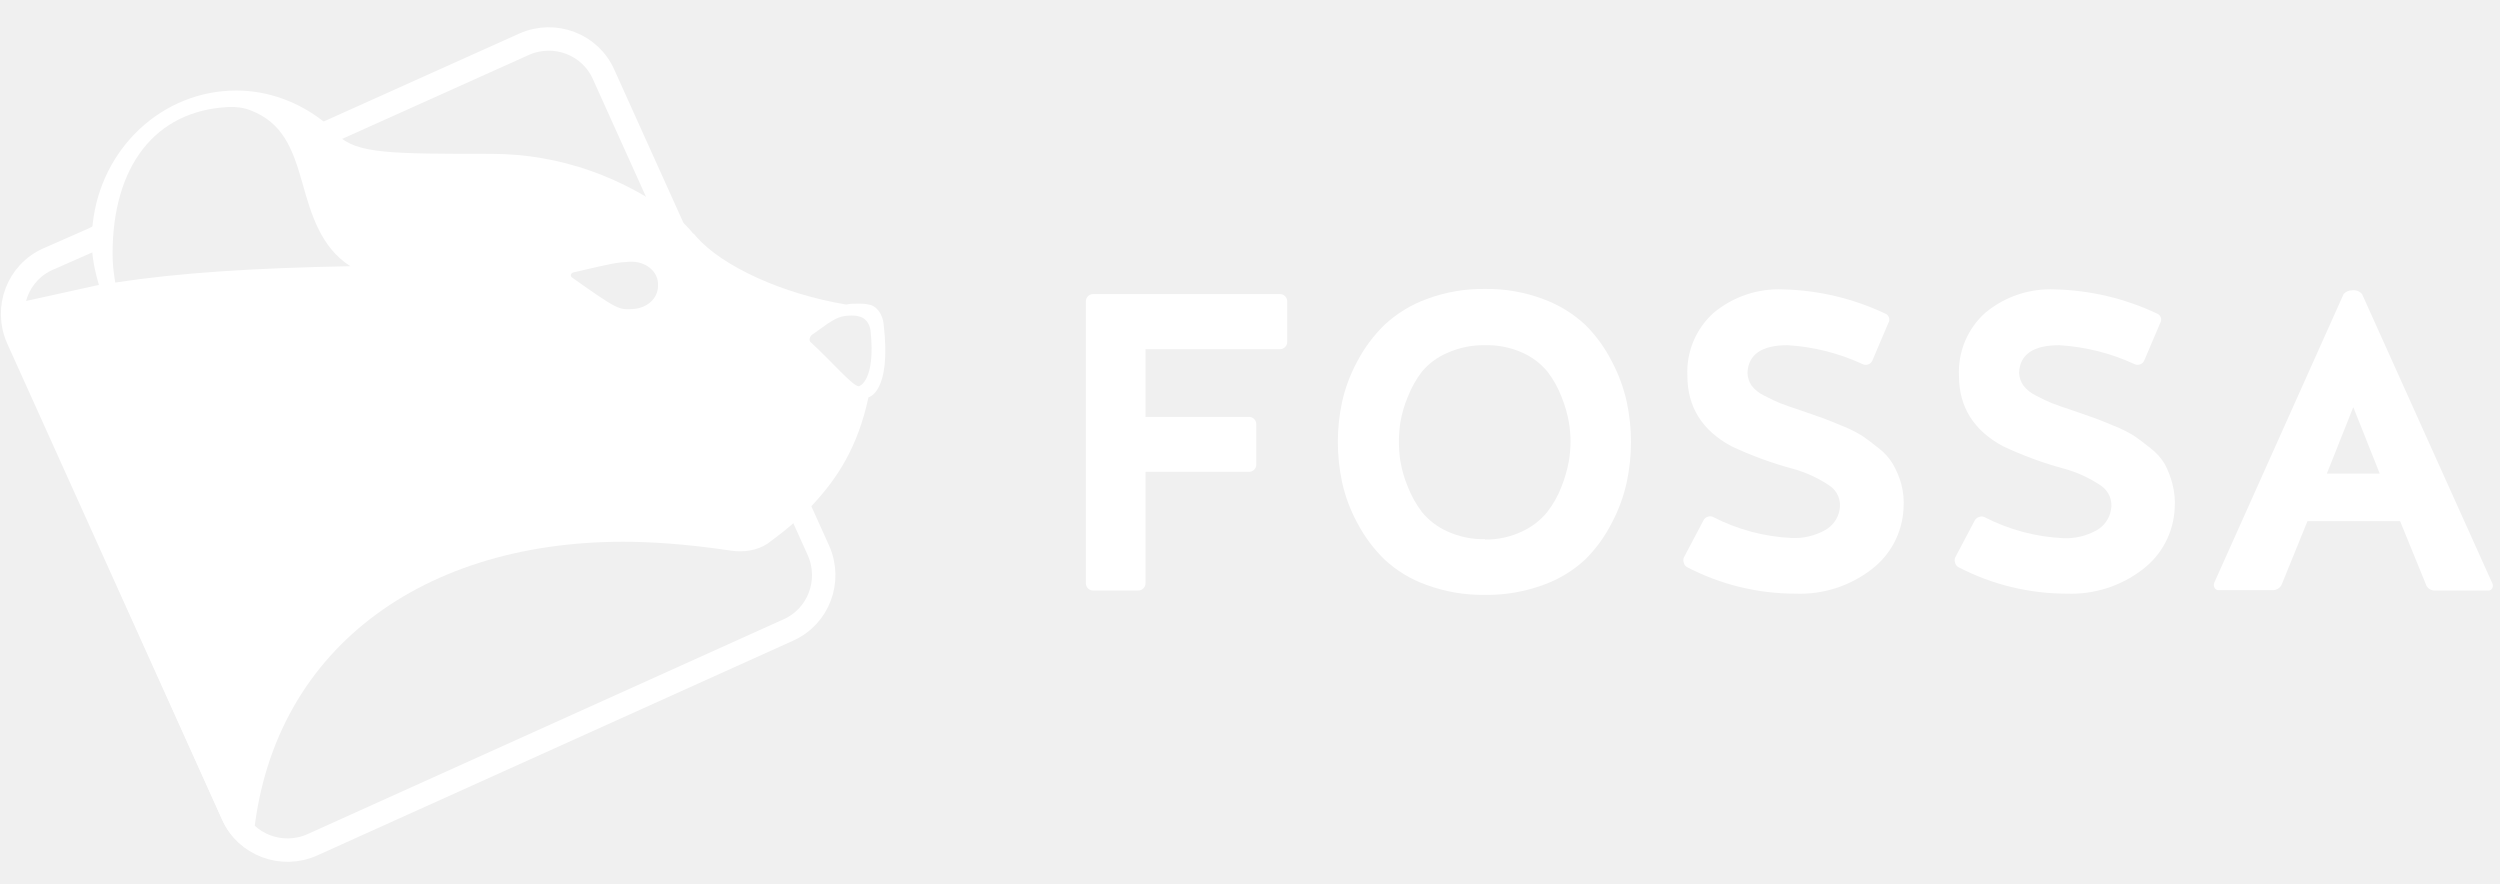
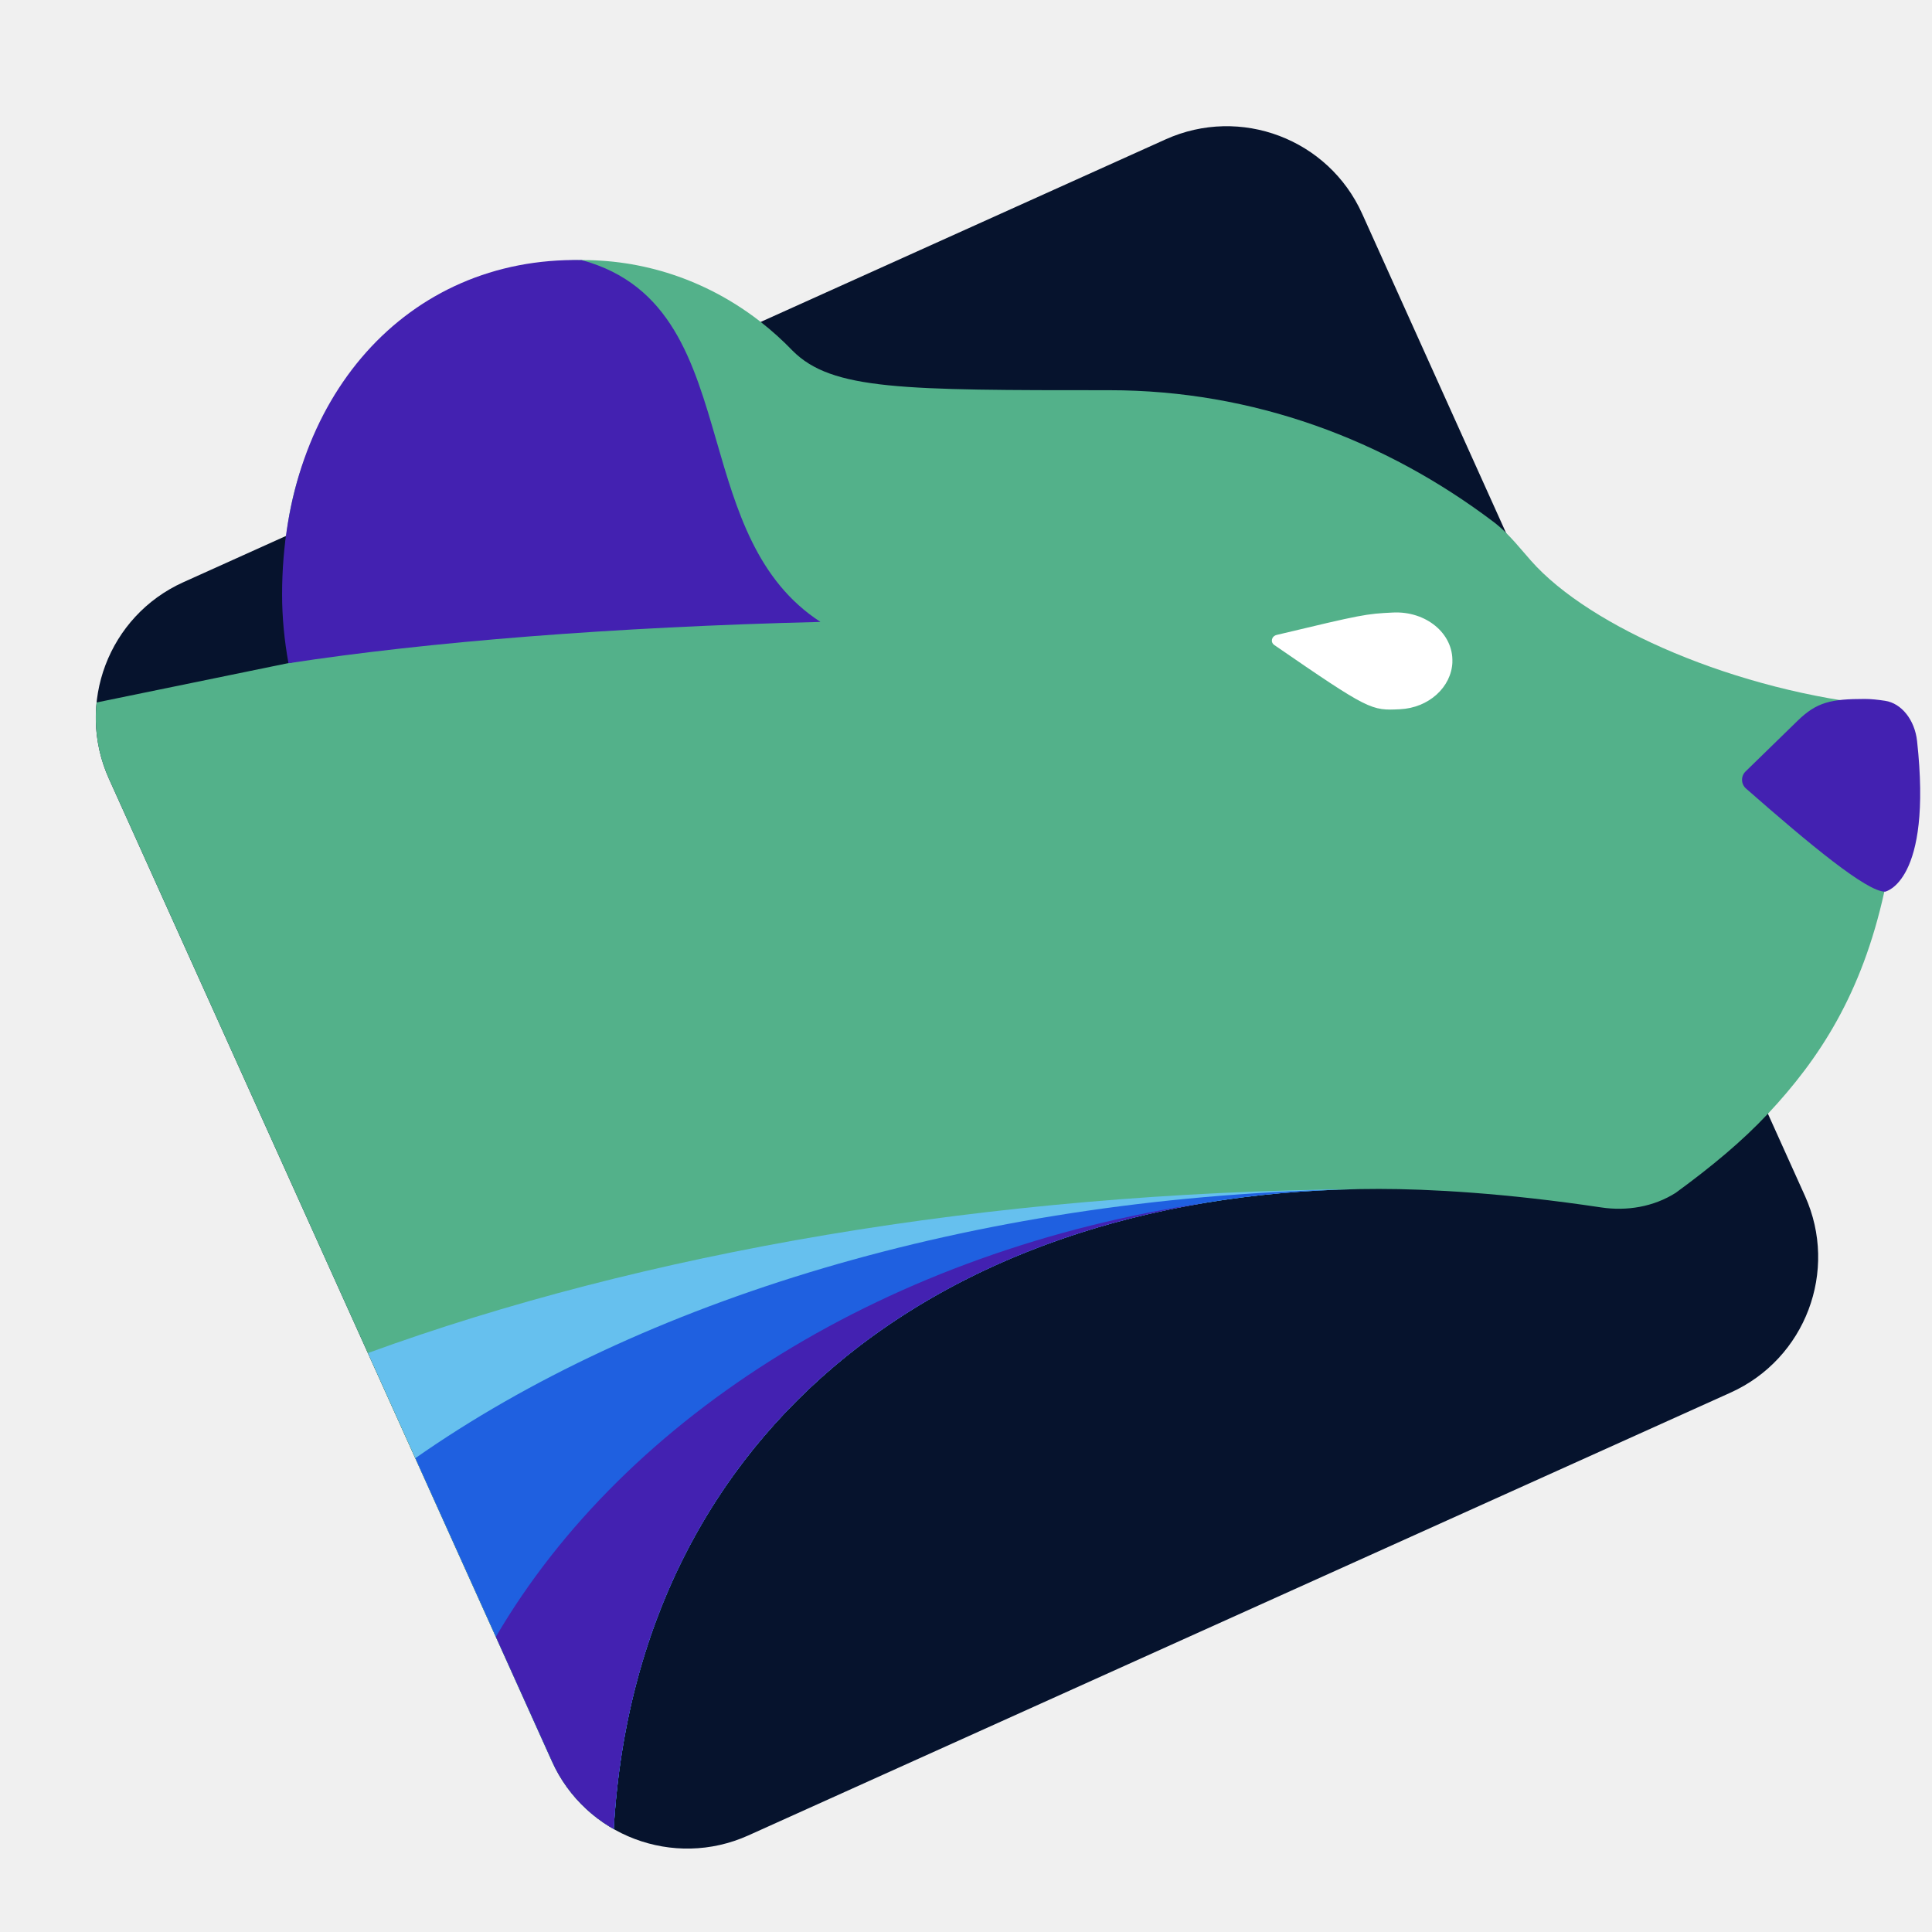
- <svg xmlns="http://www.w3.org/2000/svg" width="297" height="105" viewBox="0 0 297 105" fill="none">
-   <path d="M37.069 16.581L62.283 5.246C65.885 3.657 70.122 5.246 71.711 8.848L97.243 65.419C98.832 69.021 97.243 73.258 93.641 74.848L37.069 100.379C33.468 101.968 29.23 100.379 27.641 96.777L2.11 40.206C0.521 36.604 2.11 32.366 5.712 30.777L11.008 28.447L11.432 28.235L11.538 28.27L11.644 28.129" stroke="white" stroke-width="2.781" />
-   <path fill-rule="evenodd" clip-rule="evenodd" d="M0.203 36.392C0.097 37.875 0.309 39.358 0.944 40.735L26.37 97.307C27.111 99.002 28.383 100.379 29.971 101.226C31.349 78.026 49.358 64.36 74.042 64.36C76.902 64.36 81.246 64.572 86.861 65.419C88.344 65.631 89.933 65.419 91.204 64.572C93.217 63.089 95.018 61.605 96.501 60.016C99.467 56.838 101.904 53.13 103.175 47.198C103.175 47.198 105.93 46.668 104.976 38.511C104.87 37.345 104.129 36.286 103.175 36.18C102.751 36.074 102.328 36.074 102.01 36.074C101.48 36.074 100.95 36.074 100.527 36.18C92.899 34.909 85.801 31.625 82.729 28.129C82.623 28.023 82.517 27.811 82.305 27.705C81.987 27.281 81.67 26.963 81.246 26.54C81.034 26.328 80.822 26.116 80.504 25.904C74.254 21.137 66.626 18.276 58.363 18.276C46.498 18.276 42.366 18.276 40.142 16.052C39.612 15.416 38.976 14.886 38.341 14.357C35.48 12.132 31.878 10.755 28.065 10.755C19.272 10.755 11.962 17.641 11.008 26.646C10.903 27.387 10.903 28.023 10.903 28.764C10.903 30.353 11.22 32.048 11.75 33.849L0.203 36.392ZM13.692 33.567C21.32 32.402 30.183 31.837 41.625 31.625C38.129 29.4 36.964 25.48 35.904 21.666C34.75 17.628 33.596 14.579 29.749 13.099C28.928 12.784 28.041 12.671 27.162 12.713C18.348 13.135 13.374 19.842 13.374 30.142C13.374 31.307 13.48 32.296 13.692 33.567ZM103.422 39.288C104.058 45.326 102.045 45.891 102.045 45.891C101.304 45.891 99.008 43.137 96.36 40.7C96.042 40.488 96.183 39.959 96.501 39.747L98.337 38.44C99.335 37.825 99.82 37.487 101.198 37.487C101.41 37.487 101.727 37.487 102.045 37.593C102.681 37.699 103.316 38.334 103.422 39.288ZM75.207 36.71C76.902 36.604 78.174 35.438 78.174 33.955C78.28 32.26 76.691 30.989 74.784 31.095C73.195 31.201 73.089 31.201 68.109 32.366C67.792 32.472 67.686 32.79 68.004 33.002C73.406 36.816 73.512 36.816 75.207 36.71Z" fill="white" />
-   <path d="M148.388 56.053H136.087V69.293C136.087 69.521 135.997 69.739 135.836 69.9C135.675 70.061 135.456 70.152 135.229 70.152H129.858C129.631 70.152 129.412 70.061 129.251 69.9C129.09 69.739 129 69.521 129 69.293V35.775C129.005 35.551 129.098 35.338 129.259 35.181C129.419 35.025 129.634 34.937 129.858 34.937H152.062C152.29 34.937 152.508 35.028 152.669 35.189C152.83 35.35 152.92 35.568 152.92 35.796V40.625C152.92 40.853 152.83 41.071 152.669 41.232C152.508 41.393 152.29 41.484 152.062 41.484H136.087V49.528H148.388C148.615 49.528 148.834 49.618 148.994 49.779C149.155 49.941 149.246 50.159 149.246 50.387V55.215C149.24 55.44 149.148 55.653 148.987 55.809C148.827 55.966 148.612 56.053 148.388 56.053V56.053Z" fill="white" />
-   <path d="M176.427 34.327C178.785 34.292 181.129 34.701 183.336 35.532C185.193 36.209 186.894 37.253 188.34 38.6C189.611 39.866 190.671 41.326 191.481 42.926C192.289 44.448 192.888 46.072 193.261 47.755C193.593 49.308 193.761 50.891 193.763 52.479C193.762 54.091 193.594 55.699 193.261 57.276C192.891 58.966 192.292 60.598 191.481 62.126C190.671 63.726 189.611 65.186 188.34 66.452C186.897 67.795 185.194 68.829 183.336 69.489C181.125 70.304 178.783 70.705 176.427 70.673C174.054 70.708 171.694 70.307 169.466 69.489C167.608 68.829 165.905 67.795 164.462 66.452C163.171 65.187 162.087 63.727 161.248 62.126C160.42 60.602 159.81 58.97 159.437 57.276C159.104 55.699 158.935 54.091 158.935 52.479C158.936 50.891 159.104 49.308 159.437 47.755C159.813 46.069 160.423 44.444 161.248 42.926C162.09 41.325 163.178 39.865 164.472 38.6C165.918 37.253 167.62 36.209 169.476 35.532C171.698 34.7 174.055 34.291 176.427 34.327V34.327ZM176.427 64.095C177.951 64.117 179.459 63.787 180.834 63.131C181.983 62.605 182.996 61.824 183.797 60.848C184.524 59.914 185.107 58.876 185.524 57.769C185.908 56.8 186.196 55.797 186.383 54.773C186.51 54.008 186.576 53.234 186.582 52.458C186.576 51.682 186.51 50.908 186.383 50.143C186.197 49.129 185.909 48.136 185.524 47.179C185.113 46.093 184.545 45.073 183.839 44.152C183.029 43.172 181.999 42.397 180.834 41.889C179.45 41.27 177.944 40.97 176.427 41.01C174.869 40.98 173.324 41.298 171.905 41.942C170.752 42.436 169.73 43.193 168.921 44.152C168.216 45.083 167.645 46.109 167.226 47.2C166.825 48.151 166.537 49.146 166.367 50.164C166.132 51.698 166.132 53.26 166.367 54.794C166.539 55.815 166.827 56.813 167.226 57.769C167.645 58.868 168.219 59.901 168.932 60.837C169.741 61.819 170.765 62.601 171.926 63.121C173.336 63.77 174.875 64.089 176.427 64.053V64.095Z" fill="white" />
-   <path d="M207.6 44.278C207.614 44.815 207.777 45.337 208.071 45.786C208.484 46.318 209.019 46.742 209.631 47.023C210.363 47.407 210.985 47.7 211.494 47.902C212.003 48.105 212.858 48.405 214.059 48.803L216.519 49.662C216.986 49.83 217.765 50.14 218.853 50.594C219.692 50.92 220.498 51.323 221.261 51.799C221.777 52.148 222.423 52.633 223.198 53.255C223.875 53.769 224.447 54.409 224.883 55.14C225.303 55.877 225.633 56.661 225.867 57.476C226.121 58.435 226.213 59.43 226.139 60.419C226.07 61.832 225.692 63.212 225.032 64.463C224.372 65.713 223.446 66.803 222.318 67.657C219.741 69.637 216.552 70.653 213.305 70.527C208.826 70.529 204.413 69.451 200.439 67.385C200.341 67.335 200.254 67.264 200.185 67.177C200.117 67.09 200.068 66.989 200.042 66.882C199.959 66.673 199.959 66.441 200.042 66.232L202.355 61.854C202.402 61.751 202.468 61.658 202.551 61.581C202.634 61.504 202.731 61.443 202.837 61.404C202.939 61.359 203.049 61.335 203.161 61.335C203.273 61.335 203.383 61.359 203.486 61.404C206.408 62.912 209.622 63.769 212.907 63.917C214.253 63.968 215.588 63.653 216.77 63.006C217.23 62.762 217.628 62.416 217.934 61.995C218.241 61.574 218.448 61.089 218.539 60.576C218.65 60.029 218.594 59.462 218.38 58.946C218.165 58.431 217.801 57.992 217.335 57.685C215.987 56.777 214.498 56.098 212.928 55.674C210.444 55 208.024 54.11 205.695 53.014C202.205 51.135 200.46 48.342 200.46 44.634C200.393 43.231 200.64 41.83 201.183 40.534C201.727 39.238 202.553 38.081 203.601 37.145C205.909 35.233 208.846 34.247 211.839 34.38C216.025 34.479 220.143 35.453 223.93 37.239C224.041 37.278 224.142 37.341 224.225 37.424C224.308 37.507 224.371 37.608 224.409 37.719C224.448 37.83 224.46 37.948 224.446 38.065C224.432 38.181 224.392 38.293 224.328 38.392L222.465 42.77C222.426 42.881 222.364 42.983 222.284 43.07C222.204 43.156 222.107 43.225 221.998 43.272C221.89 43.319 221.774 43.344 221.656 43.344C221.538 43.344 221.422 43.32 221.313 43.273C218.501 41.966 215.469 41.199 212.373 41.01C209.296 41.01 207.704 42.1 207.6 44.278Z" fill="white" />
-   <path d="M239.865 44.278C239.888 44.818 240.062 45.341 240.367 45.787C240.78 46.318 241.315 46.742 241.927 47.023C242.66 47.407 243.281 47.7 243.79 47.903C244.3 48.105 245.155 48.405 246.355 48.803L248.815 49.662C249.283 49.83 250.061 50.141 251.15 50.594C251.988 50.92 252.794 51.323 253.557 51.799C254.074 52.148 254.719 52.633 255.494 53.255C256.171 53.769 256.744 54.409 257.179 55.14C257.57 55.881 257.872 56.665 258.08 57.476C258.334 58.435 258.426 59.43 258.352 60.419C258.283 61.832 257.905 63.212 257.245 64.463C256.584 65.713 255.658 66.804 254.531 67.657C251.959 69.633 248.779 70.648 245.538 70.527C241.06 70.529 236.647 69.451 232.673 67.385C232.574 67.335 232.487 67.264 232.419 67.177C232.35 67.09 232.301 66.99 232.275 66.882C232.192 66.673 232.192 66.441 232.275 66.233L234.588 61.854C234.64 61.753 234.711 61.663 234.797 61.589C234.883 61.516 234.983 61.46 235.091 61.425C235.193 61.38 235.304 61.356 235.415 61.356C235.527 61.356 235.638 61.38 235.74 61.425C238.663 62.933 241.877 63.79 245.162 63.939C246.5 63.989 247.827 63.678 249.003 63.038C249.469 62.791 249.871 62.441 250.18 62.015C250.489 61.588 250.695 61.096 250.783 60.576C250.892 60.029 250.836 59.462 250.622 58.947C250.407 58.432 250.044 57.993 249.579 57.685C248.237 56.78 246.755 56.101 245.193 55.674C242.709 55 240.288 54.11 237.959 53.014C234.47 51.136 232.725 48.342 232.725 44.635C232.658 43.231 232.905 41.83 233.448 40.534C233.991 39.239 234.817 38.081 235.866 37.145C238.173 35.232 241.11 34.247 244.104 34.38C248.3 34.475 252.43 35.449 256.227 37.24C256.338 37.278 256.438 37.341 256.521 37.424C256.604 37.507 256.667 37.608 256.705 37.719C256.744 37.83 256.756 37.948 256.742 38.065C256.728 38.181 256.688 38.293 256.624 38.392L254.761 42.77C254.722 42.881 254.66 42.983 254.58 43.07C254.5 43.156 254.403 43.225 254.295 43.272C254.187 43.319 254.07 43.344 253.952 43.344C253.834 43.344 253.718 43.32 253.61 43.273C250.787 41.962 247.744 41.195 244.638 41.01C241.553 41.01 239.962 42.1 239.865 44.278Z" fill="white" />
-   <path d="M280.618 34.949L296.091 69.305C296.132 69.393 296.154 69.49 296.154 69.587C296.154 69.685 296.132 69.782 296.091 69.87C296.05 69.957 295.984 70.03 295.903 70.081C295.821 70.131 295.726 70.156 295.63 70.153H289.349C289.088 70.18 288.827 70.114 288.61 69.966C288.394 69.819 288.236 69.599 288.166 69.347L285.13 61.91H274.128L271.123 69.305C271.042 69.553 270.881 69.767 270.665 69.913C270.449 70.059 270.19 70.129 269.93 70.111H263.555C263.459 70.114 263.364 70.089 263.282 70.039C263.2 69.988 263.135 69.915 263.094 69.828C263.044 69.742 263.014 69.645 263.005 69.546C262.996 69.447 263.008 69.346 263.042 69.252L278.42 34.938C278.55 34.79 278.711 34.672 278.892 34.594C279.073 34.516 279.27 34.48 279.467 34.488C279.682 34.461 279.901 34.489 280.102 34.569C280.304 34.65 280.481 34.781 280.618 34.949V34.949ZM279.571 48.367L276.431 56.264H282.712L279.571 48.367Z" fill="white" />
+ <svg xmlns="http://www.w3.org/2000/svg" width="140" height="140" viewBox="0 0 140 140" fill="none">
+   <path d="M7.895 56.432C5.451 51.01 7.865 44.633 13.287 42.189L84.465 10.099C89.887 7.655 96.264 10.069 98.708 15.491L130.798 86.669C133.242 92.091 130.828 98.468 125.406 100.913L54.228 133.002C48.806 135.446 42.429 133.032 39.984 127.61L7.895 56.432Z" fill="#06132D" />
+   <path d="M7.895 56.432C7.085 54.635 6.809 52.733 6.998 50.904L21.709 47.885C21.047 45.718 20.593 43.468 20.593 41.523C20.593 40.611 20.644 39.711 20.744 38.827C22.015 27.574 31.143 18.846 42.216 18.846C47.054 18.846 51.52 20.512 55.122 23.328C55.938 23.965 56.709 24.661 57.43 25.41C60.279 28.276 65.424 28.276 80.386 28.276C90.822 28.276 100.371 31.876 108.233 37.822C108.551 38.063 108.847 38.327 109.13 38.607C109.589 39.061 110.013 39.555 110.436 40.047C110.602 40.24 110.767 40.433 110.935 40.623C115.196 45.462 125.852 50.11 136.545 51.154V64.615C134.916 72.026 131.84 76.724 128.11 80.707C126.231 82.713 124.025 84.538 121.43 86.436C119.83 87.451 117.897 87.775 116.023 87.494C109.032 86.446 103.509 86.154 99.918 86.154C68.85 86.154 46.158 103.358 44.471 132.542C42.557 131.454 40.959 129.771 39.984 127.61L7.895 56.432Z" fill="#53B18A" />
+   <mask id="mask0_68_1110" style="mask-type:alpha" maskUnits="userSpaceOnUse" x="6" y="9" width="126" height="125">
+     <path d="M7.895 56.432C5.451 51.01 7.865 44.633 13.287 42.189L84.465 10.1C89.887 7.655 96.264 10.069 98.708 15.491L130.798 86.669C133.242 92.091 130.828 98.468 125.406 100.913L54.228 133.002C48.806 135.446 42.429 133.032 39.984 127.61L7.895 56.432Z" fill="#031E3D" />
+   </mask>
+   <g mask="url(#mask0_68_1110)">
+     <path d="M26.66 98.047L44.372 137.323C44.37 136.725 44.37 136.224 44.37 136.074C44.37 105.186 66.978 86.672 98.581 86.165C71.436 86.408 46.503 90.811 26.66 98.047Z" fill="#66C0EE" />
+     <path d="M97.198 86.198C70.319 86.835 46.378 94.259 30.097 105.665L44.373 137.322C44.372 136.725 44.371 136.224 44.371 136.074C44.371 105.639 66.32 87.217 97.198 86.198Z" fill="#1F60E0" />
+     <path d="M87.463 87.14C64.439 90.551 45.346 102.523 35.932 118.608L44.371 137.323C44.37 136.725 44.37 136.224 44.37 136.074C44.37 108.946 61.808 91.363 87.463 87.14Z" fill="#4321B1" />
+   </g>
+   <path d="M20.904 48.061C30.987 46.514 44.396 45.434 59.454 45.066C54.849 42.077 53.37 36.968 51.934 32.008C50.255 26.209 48.635 20.614 42.147 18.846C29.475 18.594 20.441 28.817 20.441 43.084C20.441 44.728 20.604 46.413 20.904 48.061Z" fill="#4321B1" />
+   <path d="M136.6 64.615C136.6 64.615 140.045 63.95 138.918 53.698C138.75 52.167 137.792 50.962 136.6 50.782C136.085 50.704 135.581 50.649 135.136 50.649C132.68 50.649 131.646 50.874 130.254 52.236L126.49 55.903C126.138 56.246 126.153 56.816 126.522 57.14C131.181 61.229 135.271 64.615 136.6 64.615Z" fill="#4321B1" />
+   <path fill-rule="evenodd" clip-rule="evenodd" d="M101.451 51.394C103.538 51.292 105.174 49.791 105.247 47.982L105.244 47.984C105.328 45.89 103.319 44.271 100.947 44.386C98.977 44.482 98.751 44.518 92.518 46.008C92.14 46.099 92.036 46.532 92.344 46.743C99.256 51.5 99.364 51.495 101.451 51.394Z" fill="white" />
</svg>
